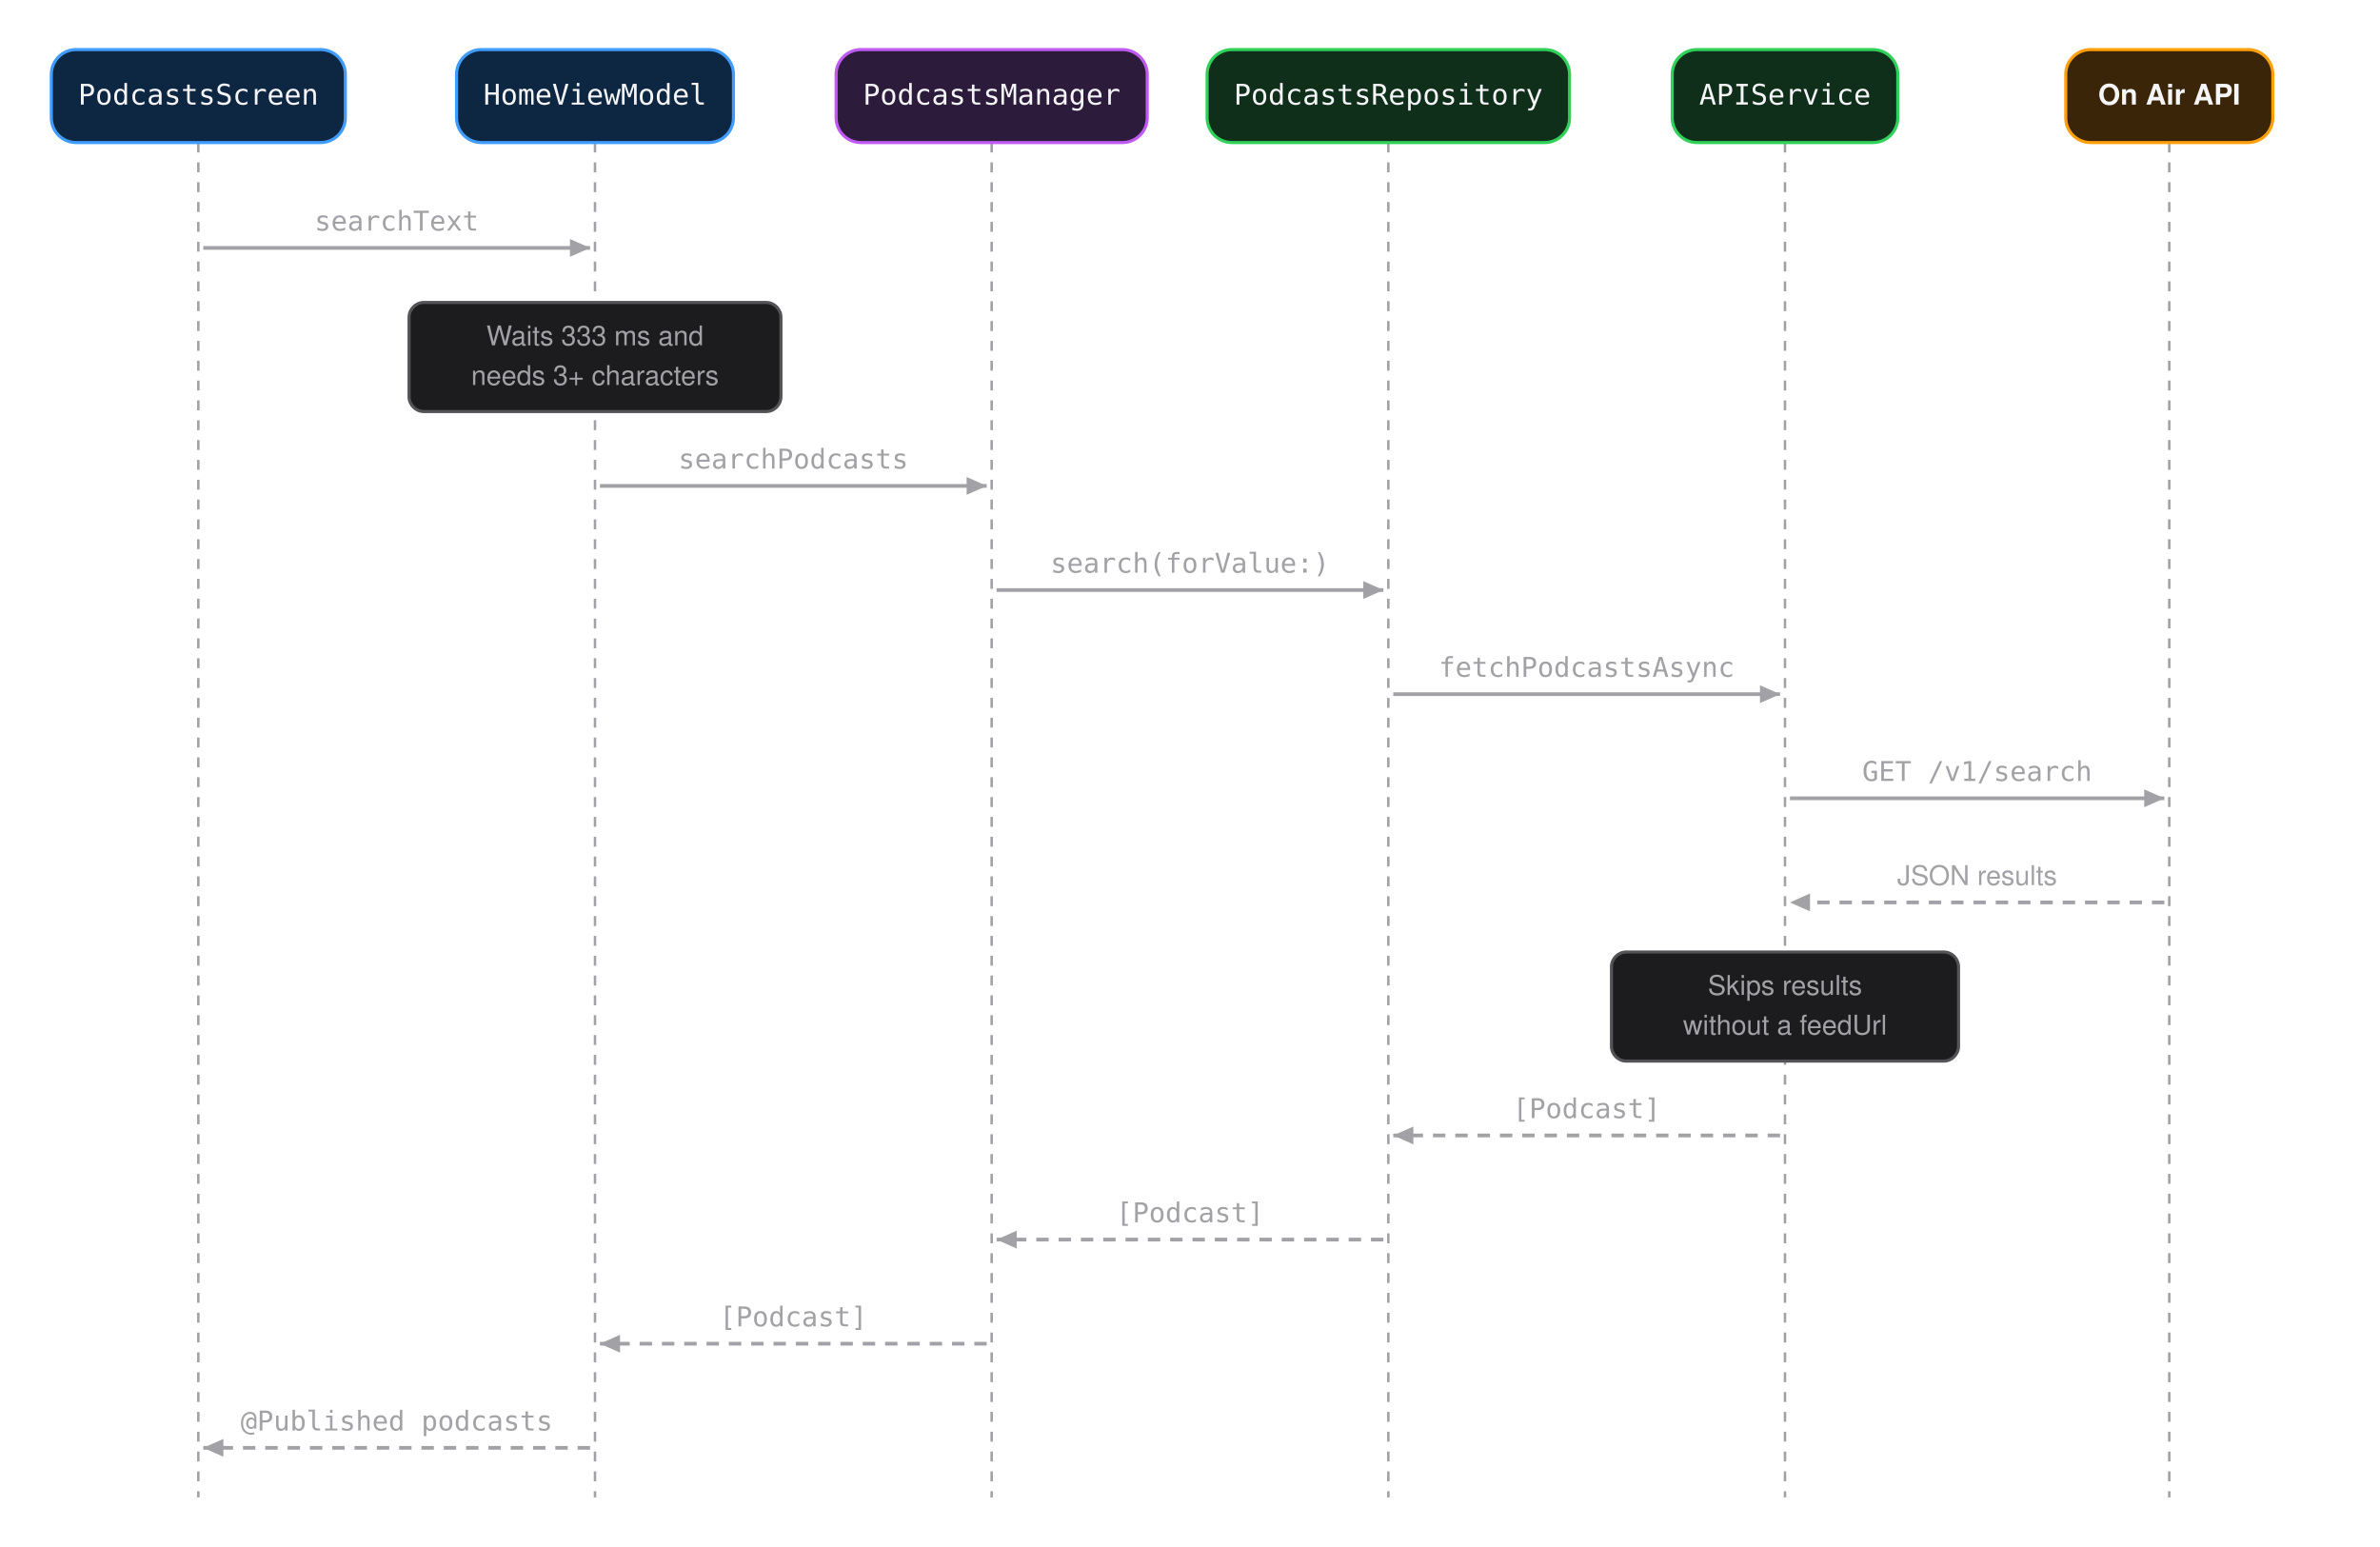
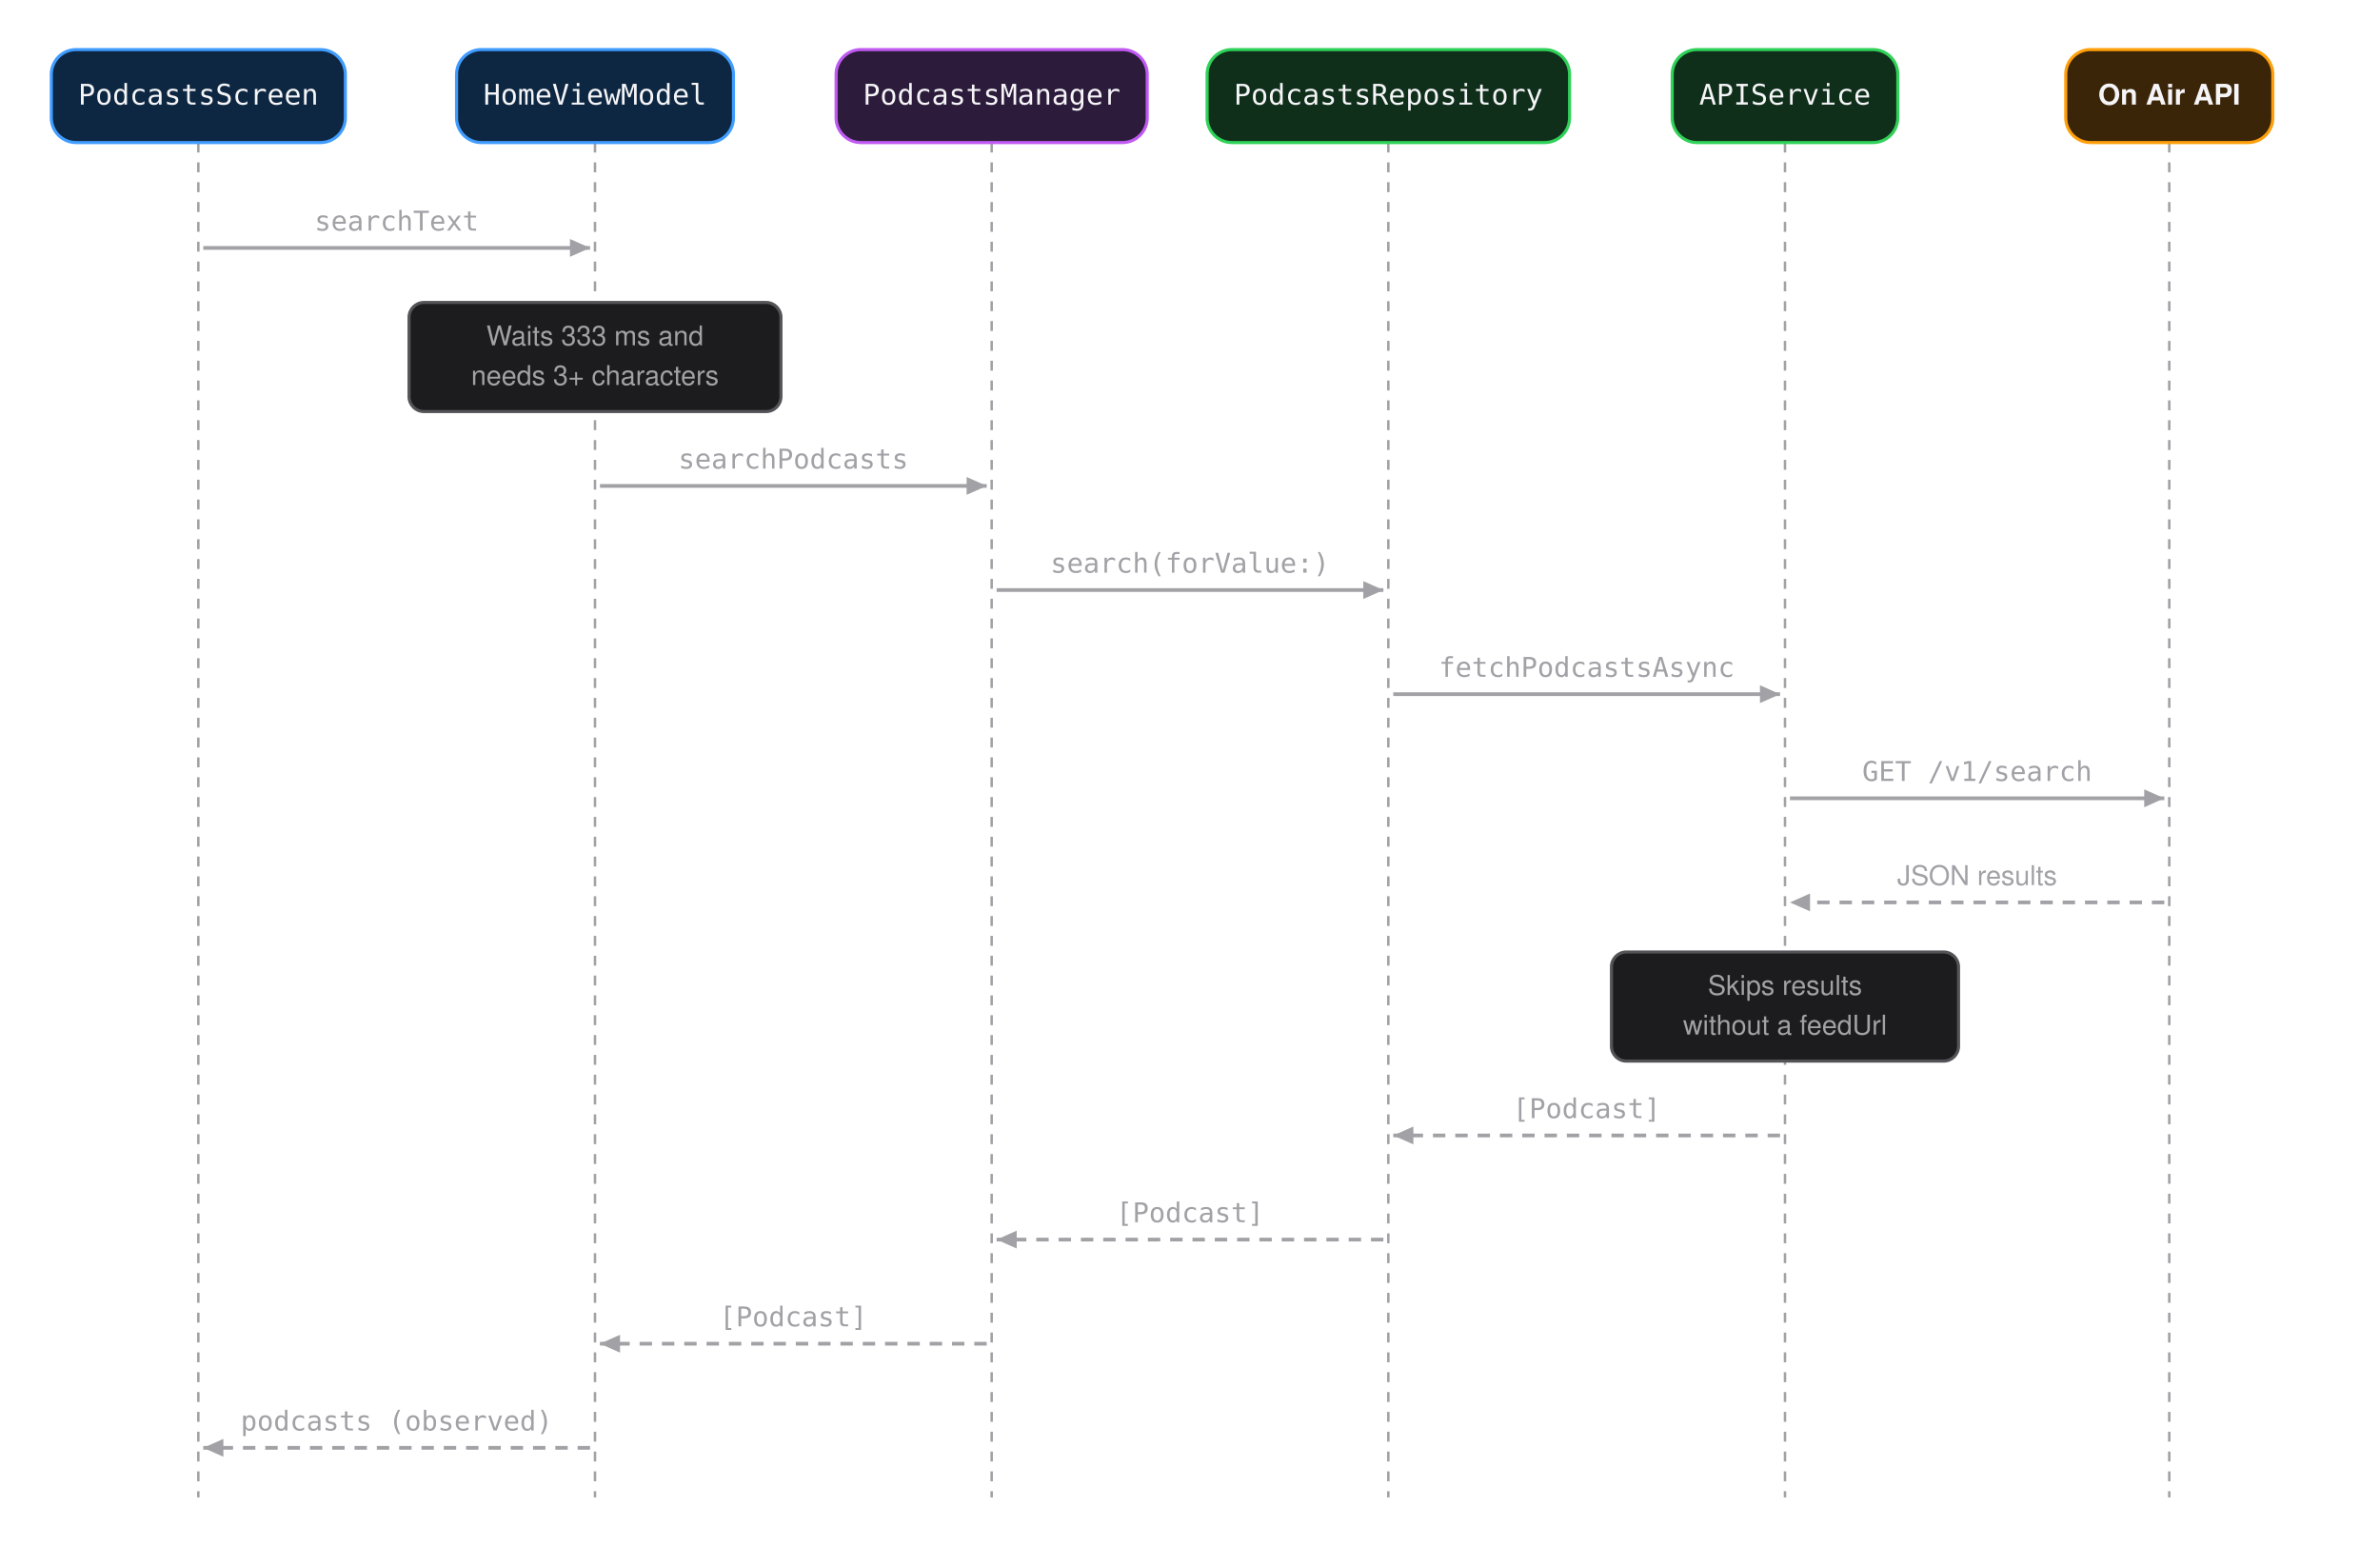
<svg xmlns="http://www.w3.org/2000/svg" width="960" height="624" viewBox="0 0 960 624">
  <defs>
    <marker id="head-line" viewBox="0 0 10 10" refX="9" refY="5" markerWidth="9" markerHeight="9" markerUnits="userSpaceOnUse" orient="auto-start-reverse">
      <path d="M0 1 L9 5 L0 9 z" fill="#a1a1a6" />
    </marker>
    <marker id="head-neutral" viewBox="0 0 10 10" refX="9" refY="5" markerWidth="9" markerHeight="9" markerUnits="userSpaceOnUse" orient="auto-start-reverse">
      <path d="M0 1 L9 5 L0 9 z" fill="#545458" />
    </marker>
    <marker id="head-blue" viewBox="0 0 10 10" refX="9" refY="5" markerWidth="9" markerHeight="9" markerUnits="userSpaceOnUse" orient="auto-start-reverse">
      <path d="M0 1 L9 5 L0 9 z" fill="#409cff" />
    </marker>
    <marker id="head-purple" viewBox="0 0 10 10" refX="9" refY="5" markerWidth="9" markerHeight="9" markerUnits="userSpaceOnUse" orient="auto-start-reverse">
      <path d="M0 1 L9 5 L0 9 z" fill="#bf5af2" />
    </marker>
    <marker id="head-green" viewBox="0 0 10 10" refX="9" refY="5" markerWidth="9" markerHeight="9" markerUnits="userSpaceOnUse" orient="auto-start-reverse">
      <path d="M0 1 L9 5 L0 9 z" fill="#30d158" />
    </marker>
    <marker id="head-orange" viewBox="0 0 10 10" refX="9" refY="5" markerWidth="9" markerHeight="9" markerUnits="userSpaceOnUse" orient="auto-start-reverse">
      <path d="M0 1 L9 5 L0 9 z" fill="#ff9f0a" />
    </marker>
    <marker id="head-teal" viewBox="0 0 10 10" refX="9" refY="5" markerWidth="9" markerHeight="9" markerUnits="userSpaceOnUse" orient="auto-start-reverse">
      <path d="M0 1 L9 5 L0 9 z" fill="#40c8e0" />
    </marker>
    <marker id="head-red" viewBox="0 0 10 10" refX="9" refY="5" markerWidth="9" markerHeight="9" markerUnits="userSpaceOnUse" orient="auto-start-reverse">
      <path d="M0 1 L9 5 L0 9 z" fill="#ff453a" />
    </marker>
    <marker id="head-gray" viewBox="0 0 10 10" refX="9" refY="5" markerWidth="9" markerHeight="9" markerUnits="userSpaceOnUse" orient="auto-start-reverse">
      <path d="M0 1 L9 5 L0 9 z" fill="#8e8e93" />
    </marker>
    <filter id="shadow" x="-20%" y="-20%" width="140%" height="140%">
      <feDropShadow dx="0" dy="4" stdDeviation="7" flood-color="#000" flood-opacity="0.22" />
    </filter>
  </defs>
  <path d="M80 57.5 V604" stroke="#a1a1a6" stroke-width="1" stroke-dasharray="4 4" />
  <path d="M240 57.5 V604" stroke="#a1a1a6" stroke-width="1" stroke-dasharray="4 4" />
  <path d="M400 57.5 V604" stroke="#a1a1a6" stroke-width="1" stroke-dasharray="4 4" />
  <path d="M560 57.5 V604" stroke="#a1a1a6" stroke-width="1" stroke-dasharray="4 4" />
  <path d="M720 57.5 V604" stroke="#a1a1a6" stroke-width="1" stroke-dasharray="4 4" />
  <path d="M875 57.5 V604" stroke="#a1a1a6" stroke-width="1" stroke-dasharray="4 4" />
  <rect x="20.7" y="20" width="118.6" height="37.5" rx="10" fill="#0d2742" stroke="#409cff" stroke-width="1.25" />
  <text x="80" y="42.2" font-family="ui-monospace, 'SF Mono', SFMono-Regular, Menlo, Consolas, monospace" font-size="11.5" fill="#f5f5f7" text-anchor="middle">PodcastsScreen</text>
  <rect x="184.15" y="20" width="111.7" height="37.5" rx="10" fill="#0d2742" stroke="#409cff" stroke-width="1.25" />
  <text x="240" y="42.2" font-family="ui-monospace, 'SF Mono', SFMono-Regular, Menlo, Consolas, monospace" font-size="11.5" fill="#f5f5f7" text-anchor="middle">HomeViewModel</text>
  <rect x="337.25" y="20" width="125.5" height="37.5" rx="10" fill="#2c1b3b" stroke="#bf5af2" stroke-width="1.25" />
  <text x="400" y="42.2" font-family="ui-monospace, 'SF Mono', SFMono-Regular, Menlo, Consolas, monospace" font-size="11.5" fill="#f5f5f7" text-anchor="middle">PodcastsManager</text>
  <rect x="486.9" y="20" width="146.2" height="37.5" rx="10" fill="#0f2f1b" stroke="#30d158" stroke-width="1.25" />
  <text x="560" y="42.2" font-family="ui-monospace, 'SF Mono', SFMono-Regular, Menlo, Consolas, monospace" font-size="11.5" fill="#f5f5f7" text-anchor="middle">PodcastsRepository</text>
  <rect x="674.5" y="20" width="91" height="37.5" rx="10" fill="#0f2f1b" stroke="#30d158" stroke-width="1.25" />
  <text x="720" y="42.2" font-family="ui-monospace, 'SF Mono', SFMono-Regular, Menlo, Consolas, monospace" font-size="11.5" fill="#f5f5f7" text-anchor="middle">APIService</text>
  <rect x="833.237" y="20" width="83.525" height="37.5" rx="10" fill="#3b2509" stroke="#ff9f0a" stroke-width="1.25" />
  <text x="875" y="42.2" font-family="-apple-system, BlinkMacSystemFont, 'SF Pro Text', 'Helvetica Neue', Helvetica, Arial, sans-serif" font-size="11.5" font-weight="600" fill="#f5f5f7" text-anchor="middle">On Air API</text>
  <path d="M82 100 L238 100" fill="none" stroke="#a1a1a6" stroke-width="1.5" marker-end="url(#head-line)" />
  <text x="160" y="93" font-family="ui-monospace, 'SF Mono', SFMono-Regular, Menlo, Consolas, monospace" font-size="11" fill="#a1a1a6" text-anchor="middle">searchText</text>
  <rect x="165" y="122" width="150" height="44" rx="6" fill="#1c1c1e" stroke="#545458" stroke-width="1.25" />
  <text x="240" y="139.3" font-family="-apple-system, BlinkMacSystemFont, 'SF Pro Text', 'Helvetica Neue', Helvetica, Arial, sans-serif" font-size="11" fill="#a1a1a6" text-anchor="middle">Waits 333 ms and</text>
  <text x="240" y="155.3" font-family="-apple-system, BlinkMacSystemFont, 'SF Pro Text', 'Helvetica Neue', Helvetica, Arial, sans-serif" font-size="11" fill="#a1a1a6" text-anchor="middle">needs 3+ characters</text>
  <path d="M242 196 L398 196" fill="none" stroke="#a1a1a6" stroke-width="1.5" marker-end="url(#head-line)" />
  <text x="320" y="189" font-family="ui-monospace, 'SF Mono', SFMono-Regular, Menlo, Consolas, monospace" font-size="11" fill="#a1a1a6" text-anchor="middle">searchPodcasts</text>
  <path d="M402 238 L558 238" fill="none" stroke="#a1a1a6" stroke-width="1.5" marker-end="url(#head-line)" />
  <text x="480" y="231" font-family="ui-monospace, 'SF Mono', SFMono-Regular, Menlo, Consolas, monospace" font-size="11" fill="#a1a1a6" text-anchor="middle">search(forValue:)</text>
  <path d="M562 280 L718 280" fill="none" stroke="#a1a1a6" stroke-width="1.5" marker-end="url(#head-line)" />
  <text x="640" y="273" font-family="ui-monospace, 'SF Mono', SFMono-Regular, Menlo, Consolas, monospace" font-size="11" fill="#a1a1a6" text-anchor="middle">fetchPodcastsAsync</text>
  <path d="M722 322 L873 322" fill="none" stroke="#a1a1a6" stroke-width="1.5" marker-end="url(#head-line)" />
  <text x="797.5" y="315" font-family="ui-monospace, 'SF Mono', SFMono-Regular, Menlo, Consolas, monospace" font-size="11" fill="#a1a1a6" text-anchor="middle">GET /v1/search</text>
  <path d="M873 364 L722 364" fill="none" stroke="#a1a1a6" stroke-width="1.5" stroke-dasharray="5 4" marker-end="url(#head-line)" />
  <text x="797.5" y="357" font-family="-apple-system, BlinkMacSystemFont, 'SF Pro Text', 'Helvetica Neue', Helvetica, Arial, sans-serif" font-size="11" fill="#a1a1a6" text-anchor="middle">JSON results</text>
  <rect x="650" y="384" width="140" height="44" rx="6" fill="#1c1c1e" stroke="#545458" stroke-width="1.25" />
  <text x="720" y="401.3" font-family="-apple-system, BlinkMacSystemFont, 'SF Pro Text', 'Helvetica Neue', Helvetica, Arial, sans-serif" font-size="11" fill="#a1a1a6" text-anchor="middle">Skips results</text>
  <text x="720" y="417.3" font-family="-apple-system, BlinkMacSystemFont, 'SF Pro Text', 'Helvetica Neue', Helvetica, Arial, sans-serif" font-size="11" fill="#a1a1a6" text-anchor="middle">without a feedUrl</text>
  <path d="M718 458 L562 458" fill="none" stroke="#a1a1a6" stroke-width="1.5" stroke-dasharray="5 4" marker-end="url(#head-line)" />
  <text x="640" y="451" font-family="ui-monospace, 'SF Mono', SFMono-Regular, Menlo, Consolas, monospace" font-size="11" fill="#a1a1a6" text-anchor="middle">[Podcast]</text>
  <path d="M558 500 L402 500" fill="none" stroke="#a1a1a6" stroke-width="1.5" stroke-dasharray="5 4" marker-end="url(#head-line)" />
  <text x="480" y="493" font-family="ui-monospace, 'SF Mono', SFMono-Regular, Menlo, Consolas, monospace" font-size="11" fill="#a1a1a6" text-anchor="middle">[Podcast]</text>
  <path d="M398 542 L242 542" fill="none" stroke="#a1a1a6" stroke-width="1.5" stroke-dasharray="5 4" marker-end="url(#head-line)" />
  <text x="320" y="535" font-family="ui-monospace, 'SF Mono', SFMono-Regular, Menlo, Consolas, monospace" font-size="11" fill="#a1a1a6" text-anchor="middle">[Podcast]</text>
  <path d="M238 584 L82 584" fill="none" stroke="#a1a1a6" stroke-width="1.5" stroke-dasharray="5 4" marker-end="url(#head-line)" />
-   <text x="160" y="577" font-family="ui-monospace, 'SF Mono', SFMono-Regular, Menlo, Consolas, monospace" font-size="11" fill="#a1a1a6" text-anchor="middle">@Published podcasts</text>
+   <text x="160" y="577" font-family="ui-monospace, 'SF Mono', SFMono-Regular, Menlo, Consolas, monospace" font-size="11" fill="#a1a1a6" text-anchor="middle">podcasts (observed)</text>
</svg>
